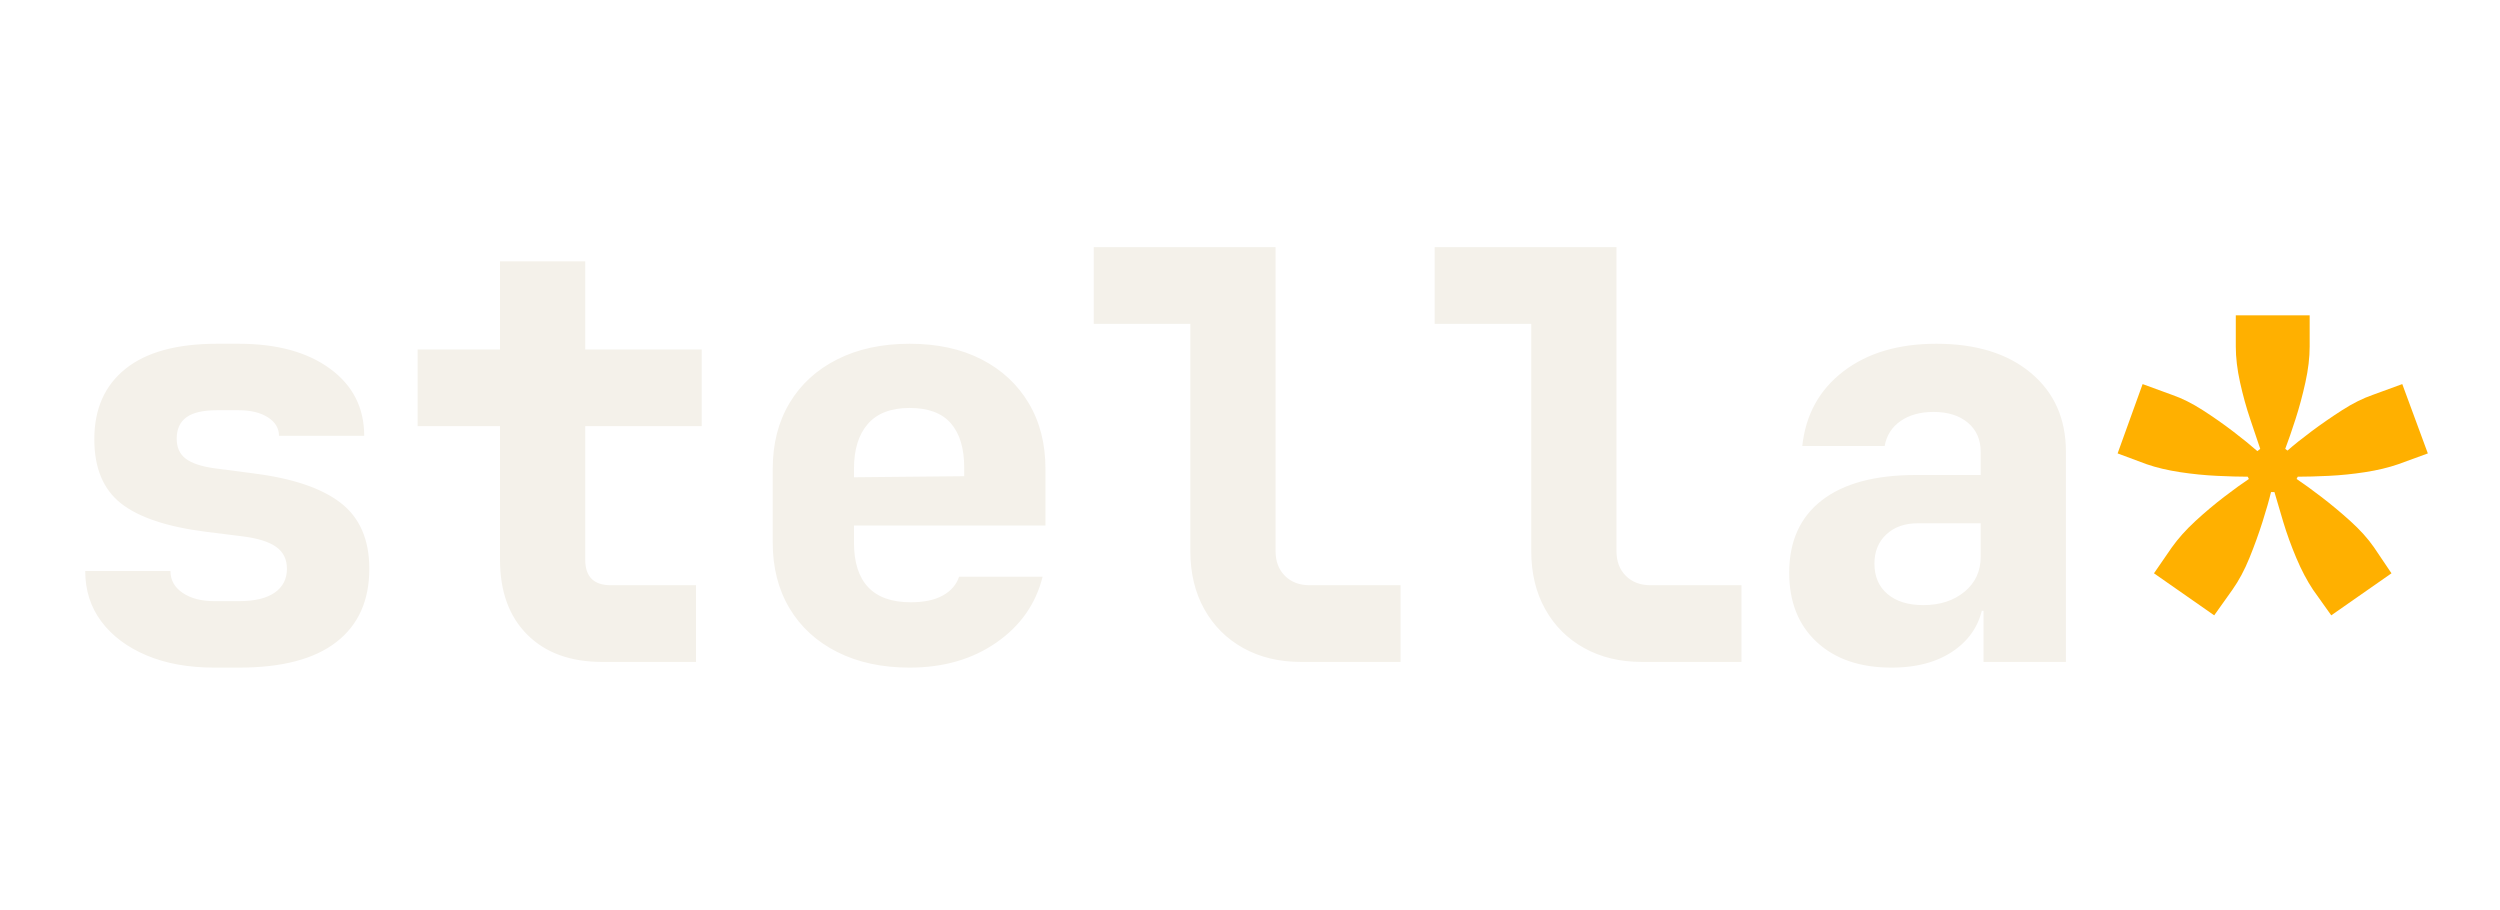
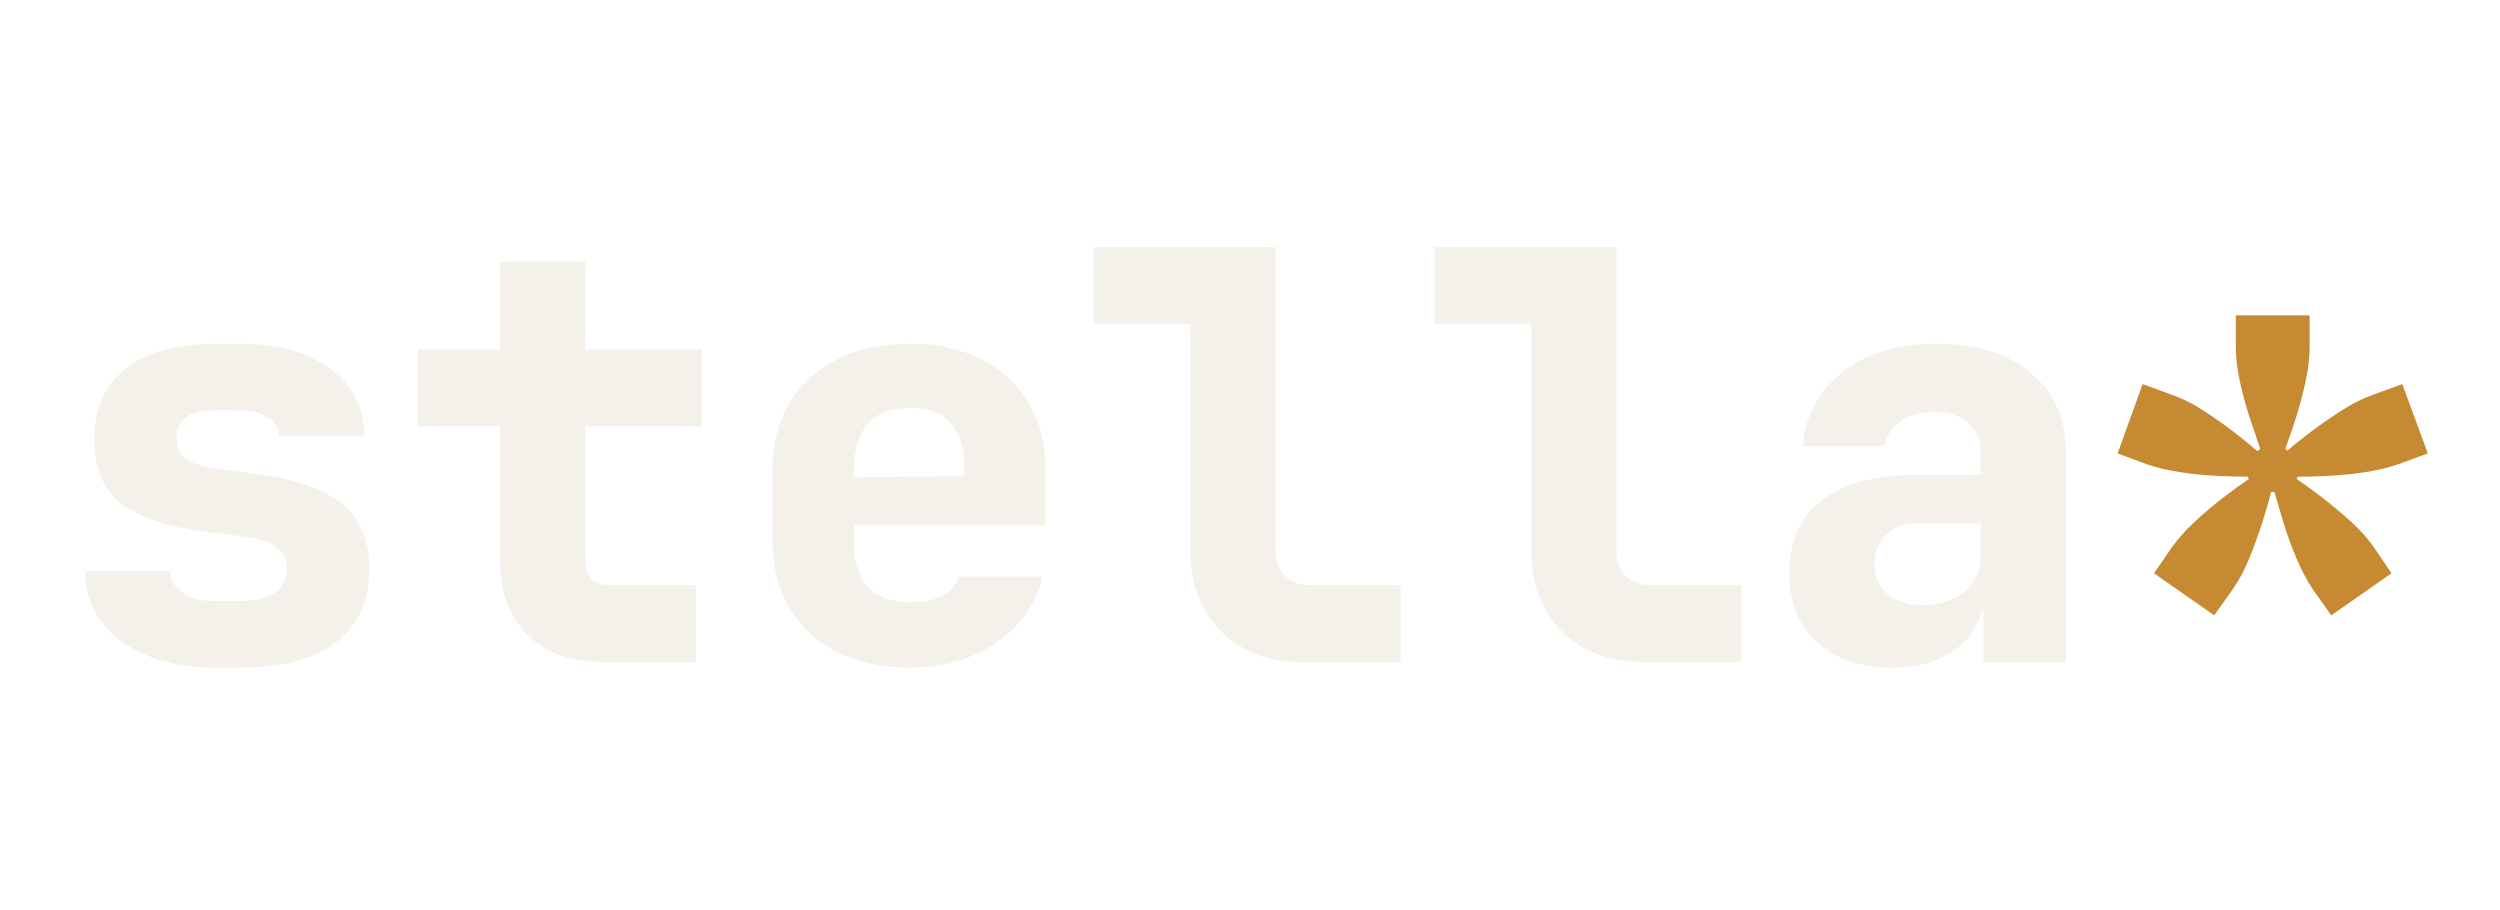
<svg xmlns="http://www.w3.org/2000/svg" width="264" height="96" viewBox="0 0 264 96" fill="none">
  <path d="M22.62 70.5Q18.54 70.5 15.48 69.21Q12.42 67.92 10.71 65.64Q9.0 63.36 9.0 60.3H18.0Q18.0 61.74 19.29 62.61Q20.58 63.48 22.62 63.48H25.26Q27.72 63.48 29.01 62.58Q30.3 61.68 30.3 60.06Q30.3 58.56 29.16 57.75Q28.02 56.94 25.62 56.64L21.78 56.16Q15.6 55.38 12.78 53.16Q9.96 50.94 9.96 46.38Q9.96 41.58 13.26 38.94Q16.56 36.3 22.92 36.3H25.2Q31.26 36.3 34.86 38.94Q38.46 41.58 38.46 46.02H29.46Q29.46 44.82 28.29 44.07Q27.12 43.32 25.2 43.32H22.92Q20.7 43.32 19.68 44.07Q18.66 44.82 18.66 46.32Q18.66 47.7 19.59 48.42Q20.52 49.14 22.56 49.44L26.7 49.98Q32.94 50.76 35.97 53.1Q39.0 55.44 39.0 60.06Q39.0 65.1 35.52 67.8Q32.04 70.5 25.26 70.5Z M63.6 69.9Q58.56 69.9 55.68 67.02Q52.8 64.14 52.8 59.1V45H44.1V36.9H52.8V27.6H61.8V36.9H74.1V45H61.8V59.1Q61.8 61.8 64.5 61.8H73.5V69.9Z M96.06 70.5Q91.68 70.5 88.41 68.85Q85.14 67.2 83.37 64.23Q81.6 61.26 81.6 57.3V49.5Q81.6 45.54 83.37 42.57Q85.14 39.6 88.41 37.95Q91.68 36.3 96.06 36.3Q100.44 36.3 103.65 37.95Q106.86 39.6 108.63 42.57Q110.4 45.54 110.4 49.5V55.5H90.18V57.3Q90.18 60.42 91.68 62.01Q93.18 63.6 96.18 63.6Q98.28 63.6 99.57 62.88Q100.86 62.16 101.28 60.9H110.1Q109.02 65.22 105.21 67.86Q101.4 70.5 96.06 70.5ZM101.82 50.88V49.38Q101.82 46.32 100.41 44.7Q99.0 43.08 96.06 43.08Q93.12 43.08 91.65 44.76Q90.18 46.44 90.18 49.5V50.4L102.42 50.28Z M137.4 69.9Q133.92 69.9 131.28 68.43Q128.64 66.96 127.17 64.32Q125.7 61.68 125.7 58.2V34.2H115.5V26.1H134.7V58.2Q134.7 59.82 135.69 60.81Q136.68 61.8 138.3 61.8H147.9V69.9Z M173.4 69.9Q169.92 69.9 167.28 68.43Q164.64 66.96 163.17 64.32Q161.7 61.68 161.7 58.2V34.2H151.5V26.1H170.7V58.2Q170.7 59.82 171.69 60.81Q172.68 61.8 174.3 61.8H183.9V69.9Z M199.74 70.5Q194.76 70.5 191.85 67.8Q188.94 65.1 188.94 60.48Q188.94 55.5 192.39 52.83Q195.84 50.16 202.32 50.16H209.16V47.7Q209.16 45.78 207.81 44.64Q206.46 43.5 204.18 43.5Q202.08 43.5 200.7 44.46Q199.32 45.42 199.02 47.1H190.32Q190.86 42.12 194.67 39.21Q198.48 36.3 204.48 36.3Q210.78 36.3 214.47 39.39Q218.16 42.48 218.16 47.7V69.9H209.46V64.5H208.02L209.52 62.4Q209.52 66.12 206.85 68.31Q204.18 70.5 199.74 70.5ZM203.1 63.9Q205.74 63.9 207.45 62.49Q209.16 61.08 209.16 58.8V55.26H202.5Q200.46 55.26 199.2 56.43Q197.94 57.6 197.94 59.52Q197.94 61.56 199.32 62.73Q200.7 63.9 203.1 63.9Z" fill="#F4F1EA" />
-   <path d="M233.82 64.98 227.46 60.54 229.32 57.84Q230.34 56.4 231.84 55.02Q233.34 53.64 234.87 52.47Q236.4 51.3 237.48 50.58L237.36 50.34Q236.04 50.34 234.12 50.25Q232.2 50.16 230.22 49.86Q228.24 49.56 226.68 49.02L223.62 47.88L226.26 40.56L229.38 41.7Q230.94 42.24 232.62 43.32Q234.3 44.4 235.83 45.57Q237.36 46.74 238.38 47.64L238.68 47.4Q238.26 46.14 237.63 44.28Q237.0 42.42 236.55 40.38Q236.1 38.34 236.1 36.6V33.3H243.9V36.6Q243.9 38.34 243.45 40.38Q243.0 42.42 242.4 44.28Q241.8 46.14 241.32 47.4L241.56 47.58Q242.58 46.68 244.11 45.54Q245.64 44.4 247.32 43.32Q249.0 42.24 250.56 41.7L253.68 40.56L256.38 47.88L253.26 49.02Q251.7 49.56 249.75 49.86Q247.8 50.16 245.91 50.25Q244.02 50.34 242.64 50.34L242.52 50.58Q243.6 51.3 245.13 52.47Q246.66 53.64 248.19 55.02Q249.72 56.4 250.68 57.78L252.54 60.54L246.18 64.98L244.26 62.28Q243.3 60.84 242.49 58.92Q241.68 57 241.11 55.11Q240.54 53.22 240.18 51.96H239.82Q239.52 53.22 238.92 55.11Q238.32 57 237.54 58.92Q236.76 60.84 235.74 62.28Z" fill="#FFB000" />
+   <path d="M233.82 64.98 227.46 60.54 229.32 57.84Q230.34 56.4 231.84 55.02Q233.34 53.64 234.87 52.47Q236.4 51.3 237.48 50.58L237.36 50.34Q236.04 50.34 234.12 50.25Q232.2 50.16 230.22 49.86Q228.24 49.56 226.68 49.02L223.62 47.88L226.26 40.56L229.38 41.7Q230.94 42.24 232.62 43.32Q234.3 44.4 235.83 45.57Q237.36 46.74 238.38 47.64L238.68 47.4Q238.26 46.14 237.63 44.28Q237.0 42.42 236.55 40.38Q236.1 38.34 236.1 36.6V33.3H243.9V36.6Q243.9 38.34 243.45 40.38Q243.0 42.42 242.4 44.28Q241.8 46.14 241.32 47.4L241.56 47.58Q242.58 46.68 244.11 45.54Q245.64 44.4 247.32 43.32Q249.0 42.24 250.56 41.7L253.68 40.56L256.38 47.88L253.26 49.02Q251.7 49.56 249.75 49.86Q247.8 50.16 245.91 50.25Q244.02 50.34 242.64 50.34L242.52 50.58Q243.6 51.3 245.13 52.47Q246.66 53.64 248.19 55.02Q249.72 56.4 250.68 57.78L252.54 60.54L246.18 64.98L244.26 62.28Q243.3 60.84 242.49 58.92Q241.68 57 241.11 55.11Q240.54 53.22 240.18 51.96H239.82Q239.52 53.22 238.92 55.11Q238.32 57 237.54 58.92Q236.76 60.84 235.74 62.28Z" fill="#C58A32" />
</svg>
